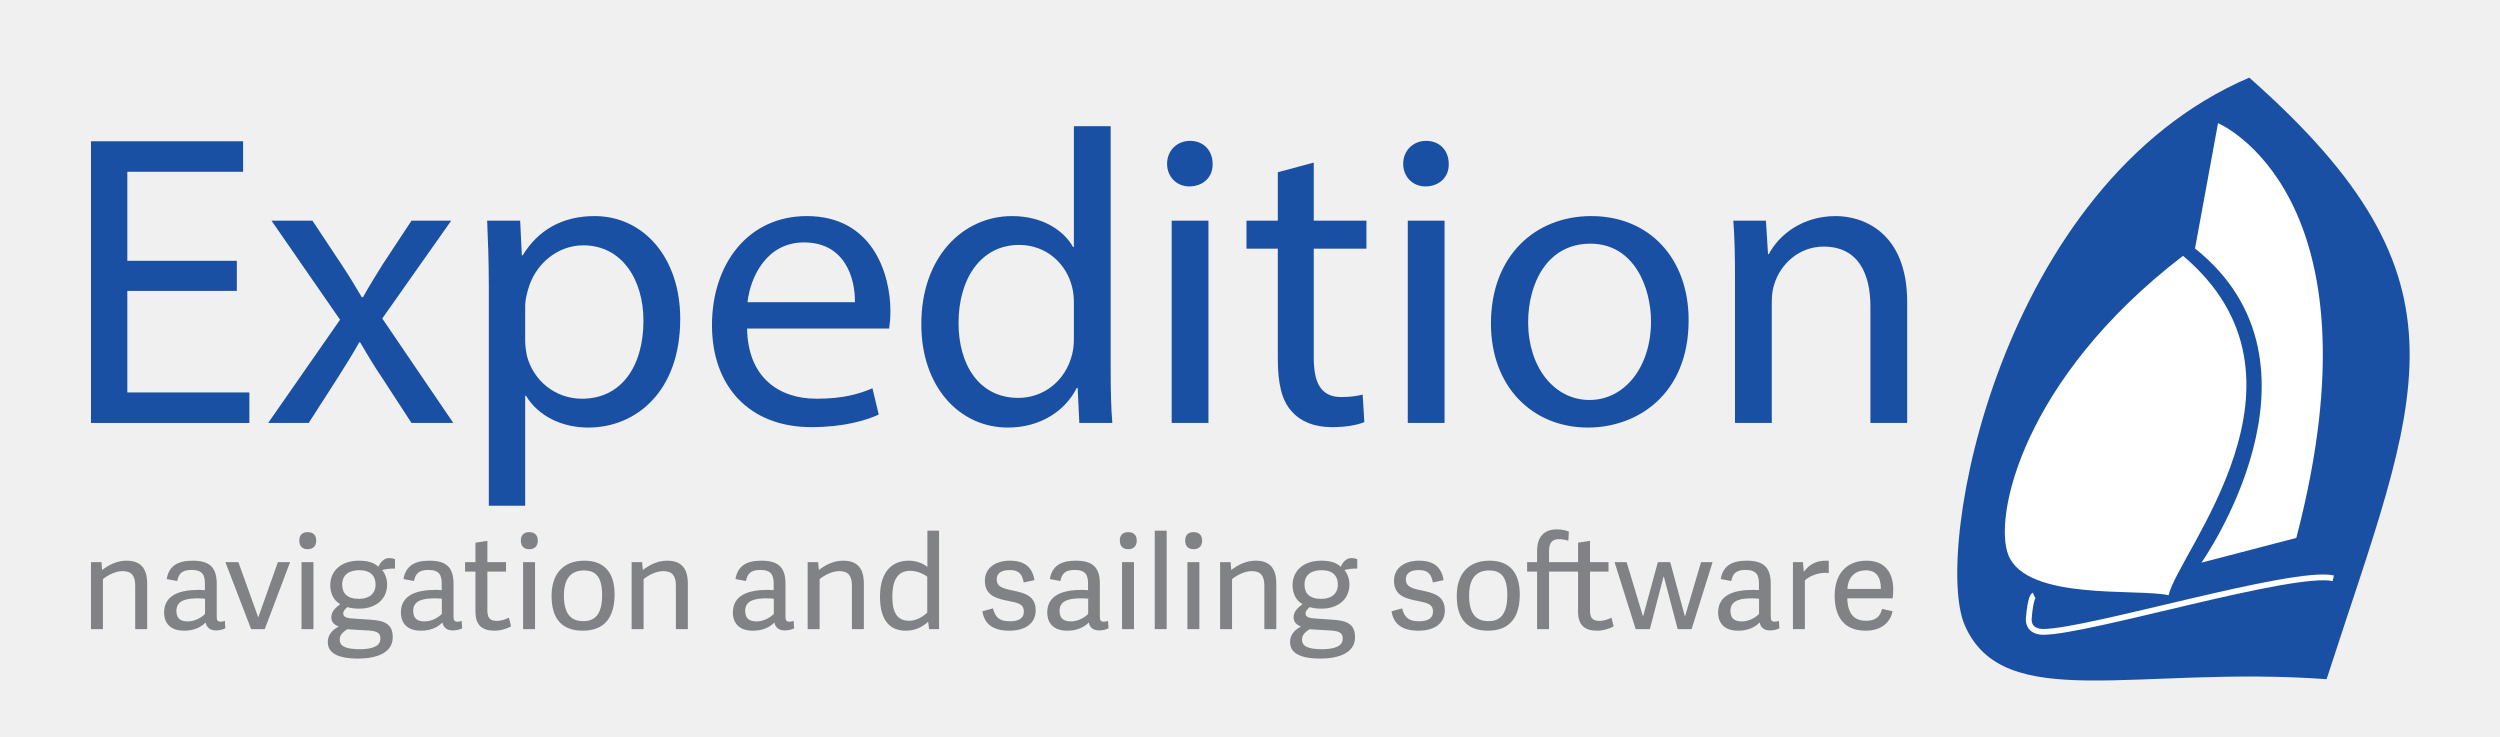
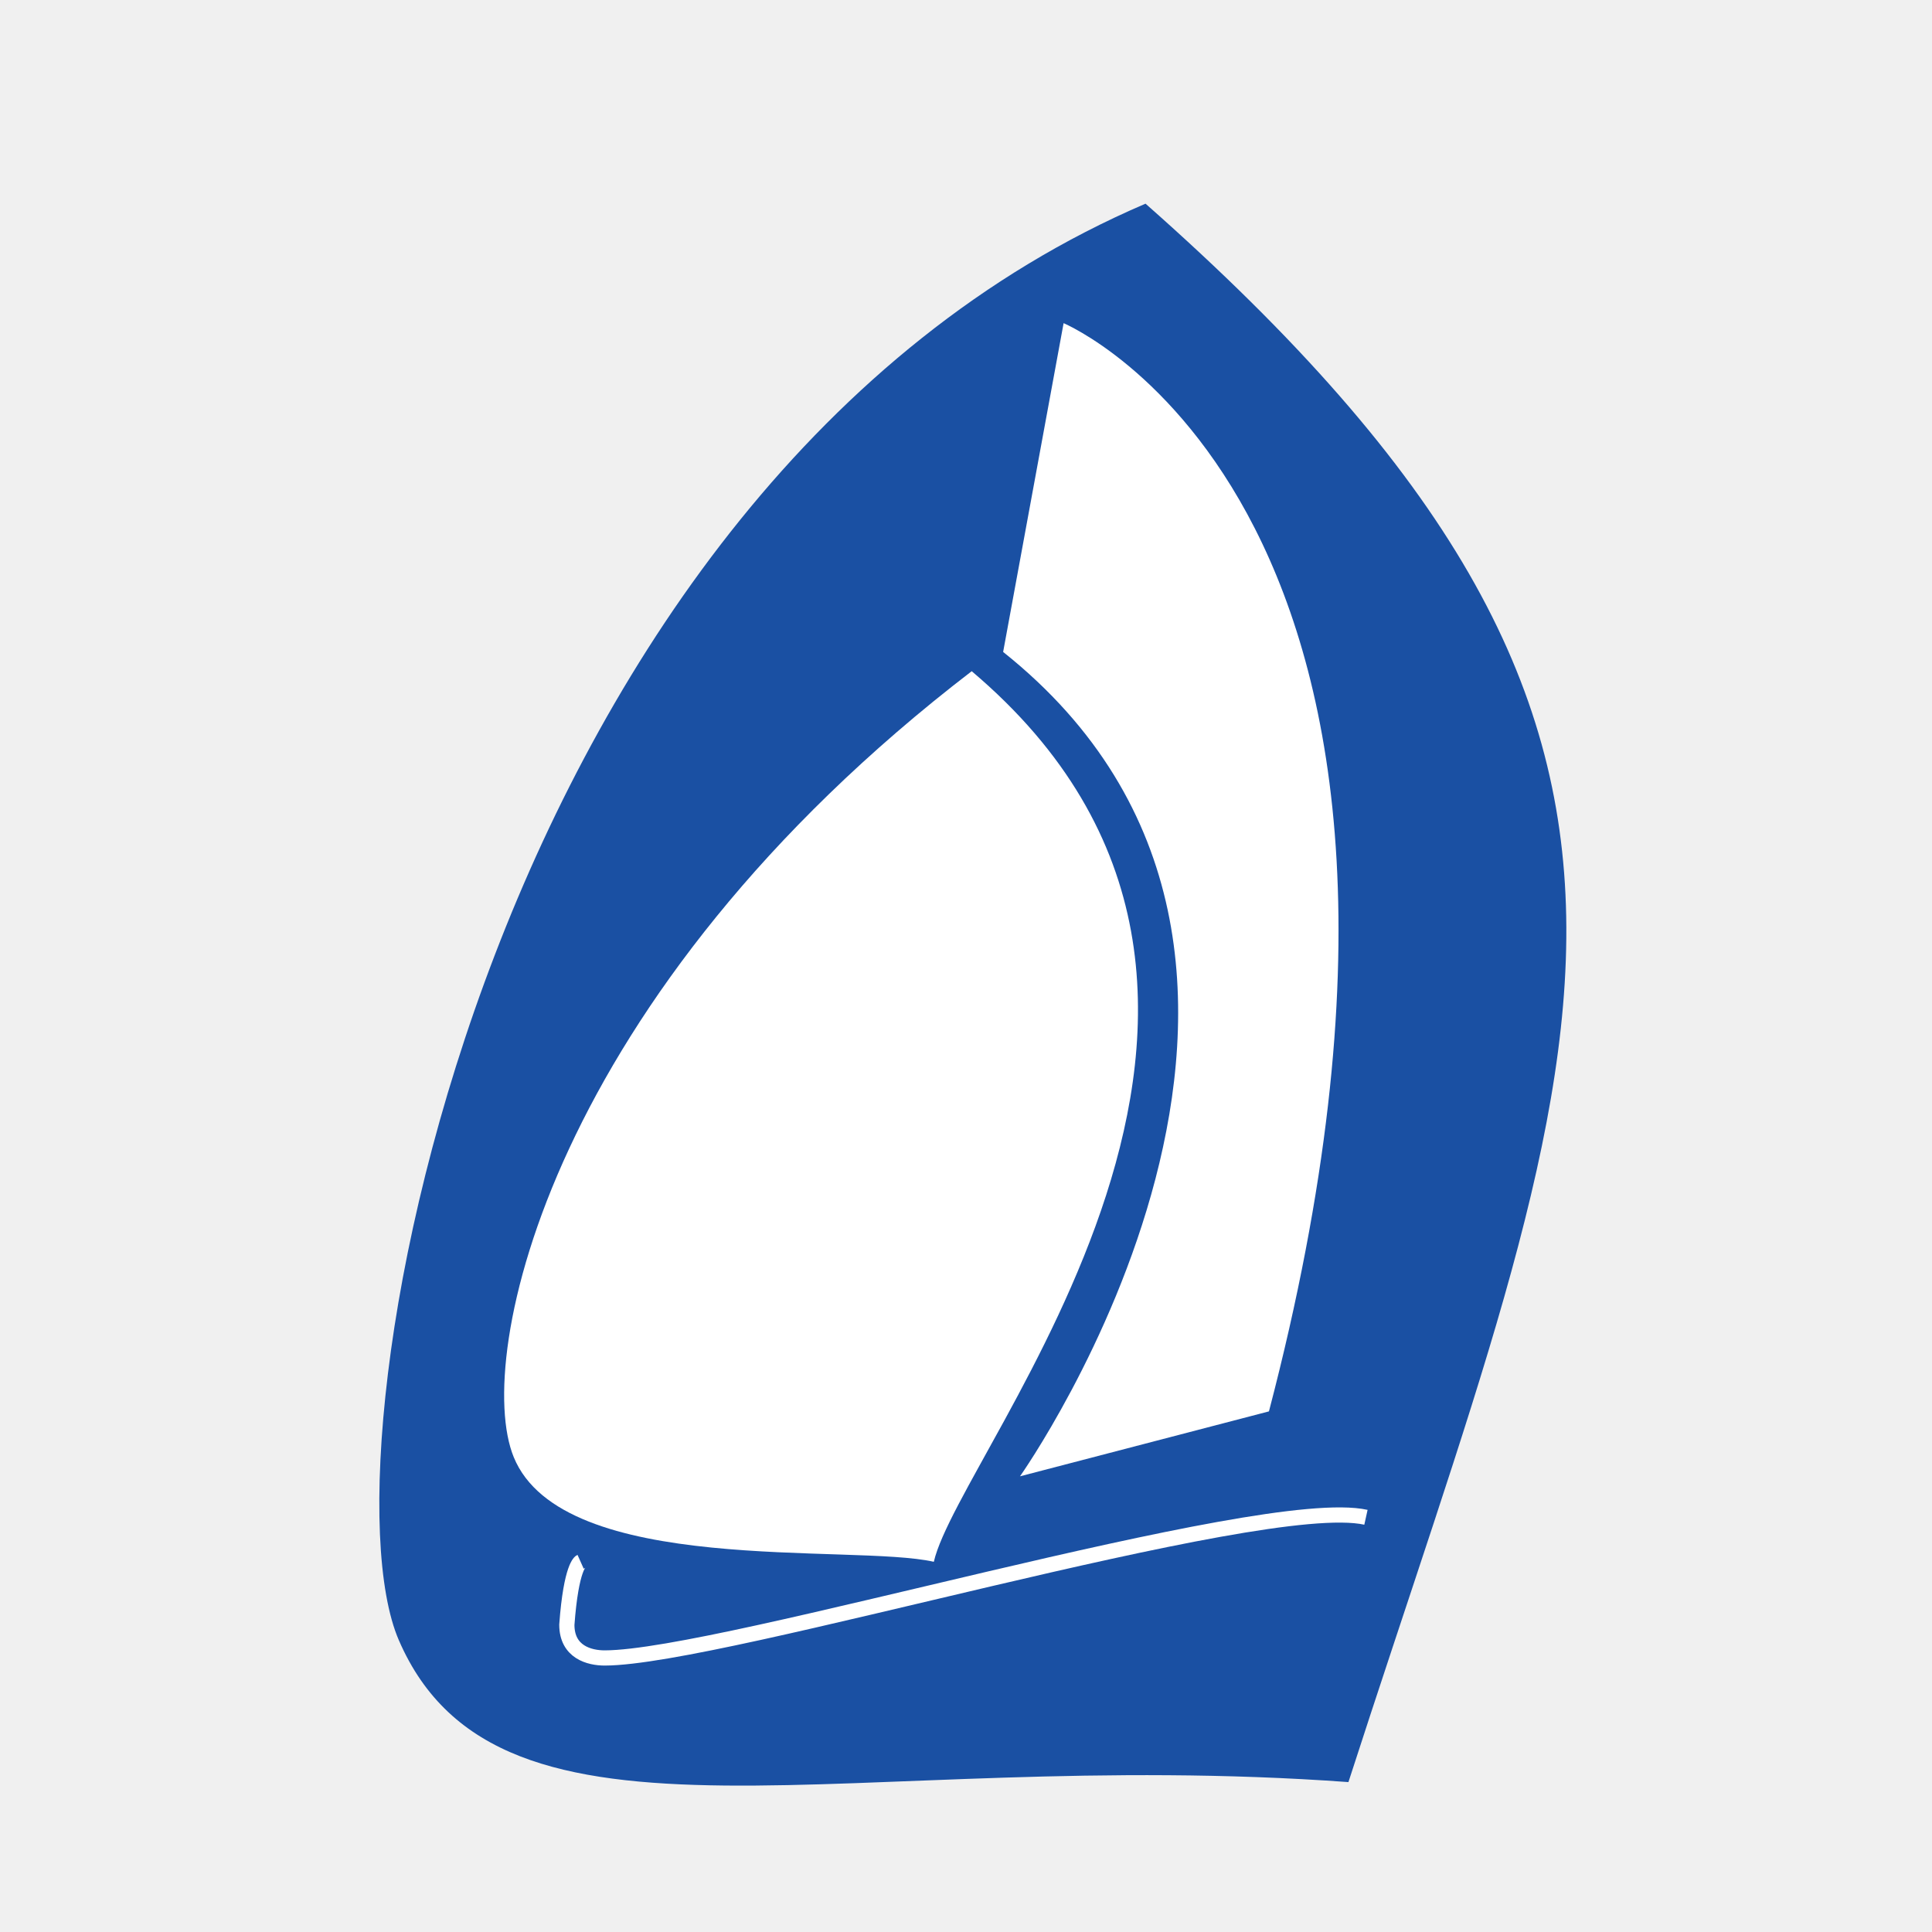
- <svg xmlns="http://www.w3.org/2000/svg" xmlns:xlink="http://www.w3.org/1999/xlink" version="1.1" baseProfile="full" width="1005" height="296">
-   <g transform="translate(-56.29867,-167.3897)">
-     <defs>
-       <rect id="SVG_CLIPPER1_" x="0" y="-0.373" width="1122.52" height="793.707" />
-     </defs>
-     <clipPath id="SVG_CLIPPER2_">
-       <use xlink:href="#SVG_CLIPPER1_" overflow="visible" />
-     </clipPath>
+ <svg xmlns="http://www.w3.org/2000/svg" version="1.1" baseProfile="full" width="296" height="296">
+   <g transform="translate(-785.0,-167.3897)">
    <g clip-path="url(#SVG_CLIPPER2_)">
-       <path fill="#808285" fill-opacity="1" stroke-linejoin="round" d="M 115.457,420.295L 110.653,420.295L 110.653,402.736C 110.653,399.018 109.282,396.972 105.586,396.972C 102.475,396.972 99.097,398.963 97.671,400.22L 97.671,420.295L 92.868,420.295L 92.868,393.358L 97.09,393.358L 97.353,396.554C 99.994,394.458 103.371,392.78 107.119,392.78C 112.923,392.78 115.457,395.924 115.457,402.004L 115.457,420.295 Z " />
-       <path fill="#808285" fill-opacity="1" stroke-linejoin="round" d="M 138.725,408.084C 137.988,407.977 136.984,407.926 135.981,407.926C 132.236,407.926 127.221,408.293 127.221,412.905C 127.221,415.212 128.065,417.201 131.758,417.201C 134.558,417.201 137.248,415.735 138.725,414.164M 143.425,415.212C 143.425,416.68 143.688,417.308 145.058,417.308C 145.536,417.308 146.01,417.201 146.696,416.992L 146.906,419.983C 145.85,420.504 144.48,420.82 143.158,420.82C 140.469,420.82 139.254,419.353 138.992,417.621C 136.88,419.717 134.081,420.924 130.281,420.924C 123.421,420.924 122.258,416.312 122.258,413.693C 122.258,406.511 128.646,404.52 136.298,404.52C 137.144,404.52 137.936,404.572 138.673,404.624L 138.673,402.004C 138.673,398.599 137.725,396.501 133.292,396.501C 129.544,396.501 128.117,397.969 127.536,400.956L 123.314,400.169C 124.158,395.137 127.432,392.78 133.713,392.78C 140.414,392.78 143.425,395.348 143.425,402.056L 143.425,415.212 Z " />
-       <path fill="#808285" fill-opacity="1" stroke-linejoin="round" d="M 157.245,420.295L 146.901,393.358L 152.126,393.358L 160.097,415.524L 160.149,415.524L 168.011,393.358L 172.922,393.358L 162.734,420.295L 157.245,420.295 Z " />
-       <path fill="#808285" fill-opacity="1" stroke-linejoin="round" d="M 182.309,420.295L 177.509,420.295L 177.509,393.357L 182.309,393.357M 179.987,388.168C 177.824,388.168 176.609,386.909 176.609,384.707C 176.609,382.508 177.824,381.301 179.987,381.301C 182.153,381.301 183.42,382.508 183.42,384.707C 183.42,386.909 182.153,388.168 179.987,388.168 Z " />
-       <path fill="#808285" fill-opacity="1" stroke-linejoin="round" d="M 200.728,396.605C 196.928,396.605 193.865,398.231 193.865,402.372C 193.865,405.881 195.82,408.136 200.621,408.136C 204.58,408.136 207.272,406.091 207.272,402.476C 207.272,398.44 204.791,396.605 200.728,396.605 Z M 204.687,420.872L 195.872,420.346C 193.813,421.711 192.865,422.811 192.865,424.595C 192.865,426.845 194.709,428.368 200.832,428.368C 206.428,428.368 209.224,426.952 209.224,424.12C 209.224,422.181 208.38,421.133 204.687,420.872 Z M 208.432,395.244C 209.276,393.303 210.703,391.732 212.709,391.732C 213.553,391.732 214.291,391.889 215.084,392.151L 215.084,395.976C 213.447,395.873 211.284,396.134 209.909,396.553C 211.232,398.073 211.917,400.221 211.917,402.424C 211.917,408.504 207.061,412.066 200.832,412.066C 199.039,412.066 197.351,411.909 195.976,411.439C 195.239,412.118 194.288,412.855 194.288,413.955C 194.288,415.003 194.869,415.789 197.772,415.999L 205.32,416.521C 210.913,416.889 214.187,418.251 214.187,423.547C 214.187,430.148 207.061,432.141 200.253,432.141C 190.12,432.141 188.061,428.681 188.061,425.484C 188.061,422.443 190.224,420.346 192.443,419.299L 192.443,419.247C 190.595,418.514 189.487,417.467 189.487,415.525C 189.487,413.219 191.176,411.7 193.076,410.232C 190.595,408.923 189.065,406.145 189.065,402.685C 189.065,396.763 193.551,392.78 200.569,392.78C 203.895,392.78 206.639,393.461 208.432,395.244 Z " />
-       <path fill="#808285" fill-opacity="1" stroke-linejoin="round" d="M 233.919,408.084C 233.181,407.977 232.177,407.926 231.175,407.926C 227.429,407.926 222.415,408.293 222.415,412.905C 222.415,415.212 223.259,417.201 226.952,417.201C 229.752,417.201 232.441,415.735 233.919,414.164M 238.619,415.212C 238.619,416.68 238.881,417.308 240.252,417.308C 240.729,417.308 241.204,417.201 241.889,416.992L 242.1,419.983C 241.044,420.504 239.673,420.82 238.352,420.82C 235.663,420.82 234.448,419.353 234.185,417.621C 232.073,419.717 229.275,420.924 225.475,420.924C 218.615,420.924 217.452,416.312 217.452,413.693C 217.452,406.511 223.84,404.52 231.492,404.52C 232.337,404.52 233.129,404.572 233.867,404.624L 233.867,402.004C 233.867,398.599 232.919,396.501 228.485,396.501C 224.737,396.501 223.311,397.969 222.729,400.956L 218.508,400.169C 219.352,395.137 222.625,392.78 228.907,392.78C 235.608,392.78 238.619,395.348 238.619,402.056L 238.619,415.212 Z " />
-       <path fill="#808285" fill-opacity="1" stroke-linejoin="round" d="M 261.727,419.143C 260.409,420.034 257.613,420.923 255.079,420.923C 250.013,420.923 247.427,418.618 247.427,413.218L 247.427,397.182L 243.257,397.182L 243.257,393.357L 247.427,393.357L 247.427,385.546L 252.227,384.814L 252.227,393.357L 259.723,393.357L 259.723,397.182L 252.227,397.182L 252.227,412.59C 252.227,415.422 252.861,416.993 256.134,416.993C 257.771,416.993 259.723,416.311 260.883,415.683L 261.727,419.143 Z " />
-       <path fill="#808285" fill-opacity="1" stroke-linejoin="round" d="M 271.384,420.295L 266.58,420.295L 266.58,393.357L 271.384,393.357M 269.061,388.168C 266.897,388.168 265.683,386.909 265.683,384.707C 265.683,382.508 266.897,381.301 269.061,381.301C 271.224,381.301 272.491,382.508 272.491,384.707C 272.491,386.909 271.224,388.168 269.061,388.168 Z " />
-       <path fill="#808285" fill-opacity="1" stroke-linejoin="round" d="M 298.351,406.616C 298.351,399.172 295.711,396.711 291.013,396.711C 286.211,396.711 282.992,399.54 282.992,406.719C 282.992,413.847 285.525,417.099 290.803,417.099C 295.499,417.099 298.351,414.267 298.351,406.616 Z M 278.032,406.93C 278.032,398.231 282.569,392.78 291.225,392.78C 299.828,392.78 303.365,398.282 303.365,406.3C 303.365,415.16 299.669,420.924 290.54,420.924C 281.144,420.924 278.032,414.896 278.032,406.93 Z " />
-       <path fill="#808285" fill-opacity="1" stroke-linejoin="round" d="M 332.808,420.295L 328.004,420.295L 328.004,402.736C 328.004,399.018 326.633,396.972 322.937,396.972C 319.827,396.972 316.448,398.963 315.023,400.22L 315.023,420.295L 310.219,420.295L 310.219,393.358L 314.441,393.358L 314.704,396.554C 317.345,394.458 320.723,392.78 324.471,392.78C 330.275,392.78 332.808,395.924 332.808,402.004L 332.808,420.295 Z " />
-       <path fill="#808285" fill-opacity="1" stroke-linejoin="round" d="M 367.369,408.084C 366.629,407.977 365.628,407.926 364.625,407.926C 360.877,407.926 355.863,408.293 355.863,412.905C 355.863,415.212 356.707,417.201 360.403,417.201C 363.199,417.201 365.892,415.735 367.369,414.164M 372.065,415.212C 372.065,416.68 372.329,417.308 373.703,417.308C 374.177,417.308 374.651,417.201 375.34,416.992L 375.551,419.983C 374.495,420.504 373.121,420.82 371.803,420.82C 369.111,420.82 367.896,419.353 367.632,417.621C 365.521,419.717 362.725,420.924 358.925,420.924C 352.063,420.924 350.903,416.312 350.903,413.693C 350.903,406.511 357.288,404.52 364.94,404.52C 365.784,404.52 366.577,404.572 367.317,404.624L 367.317,402.004C 367.317,398.599 366.365,396.501 361.932,396.501C 358.184,396.501 356.761,397.969 356.18,400.956L 351.959,400.169C 352.803,395.137 356.073,392.78 362.355,392.78C 369.059,392.78 372.065,395.348 372.065,402.056L 372.065,415.212 Z " />
-       <path fill="#808285" fill-opacity="1" stroke-linejoin="round" d="M 403.57,420.295L 398.766,420.295L 398.766,402.736C 398.766,399.018 397.393,396.972 393.7,396.972C 390.585,396.972 387.208,398.963 385.782,400.22L 385.782,420.295L 380.981,420.295L 380.981,393.358L 385.204,393.358L 385.466,396.554C 388.104,394.458 391.482,392.78 395.23,392.78C 401.037,392.78 403.57,395.924 403.57,402.004L 403.57,420.295 Z " />
-       <path fill="#808285" fill-opacity="1" stroke-linejoin="round" d="M 429.054,399.227C 427.787,398.282 425.254,396.866 422.142,396.866C 416.917,396.866 415.017,401.007 415.017,407.246C 415.017,413.797 417.075,416.941 421.825,416.941C 424.621,416.941 427.365,415.315 429.054,413.638M 433.806,420.295L 429.794,420.295L 429.425,417.411L 429.373,417.359C 427.05,419.457 424.306,420.923 420.398,420.923C 414.225,420.923 410.054,417.047 410.054,407.246C 410.054,396.605 415.491,392.78 421.509,392.78C 424.621,392.78 427.209,393.777 429.109,395.295L 429.109,380.723L 433.806,380.723L 433.806,420.295 Z " />
-       <path fill="#808285" fill-opacity="1" stroke-linejoin="round" d="M 472.167,400.588L 467.837,401.534C 467.204,398.44 466.148,396.554 462.192,396.554C 458.233,396.554 456.967,398.282 456.967,400.327C 456.967,403.104 459.181,403.891 462.981,404.678C 467.944,405.726 472.641,406.719 472.641,412.748C 472.641,417.886 468.629,420.924 462.033,420.924C 455.804,420.924 452.059,418.515 451.215,413.115L 455.489,411.96C 456.227,414.844 457.441,417.15 462.244,417.15C 465.515,417.15 467.892,416.154 467.892,413.274C 467.892,410.283 465.675,409.762 461.981,409.026C 457.548,408.135 452.215,407.194 452.215,400.904C 452.215,395.454 456.756,392.78 462.244,392.78C 468.681,392.78 471.323,395.818 472.167,400.588 Z " />
-       <path fill="#808285" fill-opacity="1" stroke-linejoin="round" d="M 493.749,408.084C 493.009,407.977 492.008,407.926 491.005,407.926C 487.257,407.926 482.243,408.293 482.243,412.905C 482.243,415.212 483.087,417.201 486.783,417.201C 489.579,417.201 492.272,415.735 493.749,414.164M 498.445,415.212C 498.445,416.68 498.709,417.308 500.083,417.308C 500.557,417.308 501.031,417.201 501.72,416.992L 501.931,419.983C 500.875,420.504 499.501,420.82 498.183,420.82C 495.491,420.82 494.276,419.353 494.012,417.621C 491.901,419.717 489.105,420.924 485.305,420.924C 478.443,420.924 477.283,416.312 477.283,413.693C 477.283,406.511 483.668,404.52 491.32,404.52C 492.164,404.52 492.957,404.572 493.697,404.624L 493.697,402.004C 493.697,398.599 492.745,396.501 488.312,396.501C 484.564,396.501 483.141,397.969 482.56,400.956L 478.339,400.169C 479.183,395.137 482.453,392.78 488.735,392.78C 495.439,392.78 498.445,395.348 498.445,402.056L 498.445,415.212 Z " />
-       <path fill="#808285" fill-opacity="1" stroke-linejoin="round" d="M 512.161,420.295L 507.361,420.295L 507.361,393.357L 512.161,393.357M 509.84,388.168C 507.676,388.168 506.461,386.909 506.461,384.707C 506.461,382.508 507.676,381.301 509.84,381.301C 512.005,381.301 513.272,382.508 513.272,384.707C 513.272,386.909 512.005,388.168 509.84,388.168 Z " />
-       <rect x="520.499" y="380.724" fill="#808285" fill-opacity="1" stroke-linejoin="round" width="4.804" height="39.571" />
-       <path fill="#808285" fill-opacity="1" stroke-linejoin="round" d="M 538.441,420.295L 533.641,420.295L 533.641,393.357L 538.441,393.357M 536.119,388.168C 533.956,388.168 532.741,386.909 532.741,384.707C 532.741,382.508 533.956,381.301 536.119,381.301C 538.285,381.301 539.552,382.508 539.552,384.707C 539.552,386.909 538.285,388.168 536.119,388.168 Z " />
-       <path fill="#808285" fill-opacity="1" stroke-linejoin="round" d="M 569.367,420.295L 564.563,420.295L 564.563,402.736C 564.563,399.018 563.193,396.972 559.497,396.972C 556.386,396.972 553.007,398.963 551.582,400.22L 551.582,420.295L 546.778,420.295L 546.778,393.358L 551.001,393.358L 551.263,396.554C 553.905,394.458 557.282,392.78 561.03,392.78C 566.834,392.78 569.367,395.924 569.367,402.004L 569.367,420.295 Z " />
-       <path fill="#808285" fill-opacity="1" stroke-linejoin="round" d="M 587.569,396.605C 583.769,396.605 580.709,398.231 580.709,402.372C 580.709,405.881 582.661,408.136 587.465,408.136C 591.423,408.136 594.113,406.091 594.113,402.476C 594.113,398.44 591.635,396.605 587.569,396.605 Z M 591.527,420.872L 582.713,420.346C 580.657,421.711 579.706,422.811 579.706,424.595C 579.706,426.845 581.554,428.368 587.675,428.368C 593.269,428.368 596.069,426.952 596.069,424.12C 596.069,422.181 595.223,421.133 591.527,420.872 Z M 595.275,395.244C 596.121,393.303 597.546,391.732 599.55,391.732C 600.394,391.732 601.135,391.889 601.925,392.151L 601.925,395.976C 600.29,395.873 598.125,396.134 596.754,396.553C 598.073,398.073 598.758,400.221 598.758,402.424C 598.758,408.504 593.902,412.066 587.675,412.066C 585.879,412.066 584.191,411.909 582.821,411.439C 582.079,412.118 581.131,412.855 581.131,413.955C 581.131,415.003 581.713,415.789 584.613,415.999L 592.161,416.521C 597.757,416.889 601.027,418.251 601.027,423.547C 601.027,430.148 593.902,432.141 587.094,432.141C 576.961,432.141 574.902,428.681 574.902,425.484C 574.902,422.443 577.069,420.346 579.283,419.299L 579.283,419.247C 577.435,418.514 576.327,417.467 576.327,415.525C 576.327,413.219 578.017,411.7 579.917,410.232C 577.435,408.923 575.906,406.145 575.906,402.685C 575.906,396.763 580.391,392.78 587.413,392.78C 590.735,392.78 593.479,393.461 595.275,395.244 Z " />
-       <path fill="#808285" fill-opacity="1" stroke-linejoin="round" d="M 636.645,400.588L 632.316,401.534C 631.682,398.44 630.626,396.554 626.67,396.554C 622.712,396.554 621.445,398.282 621.445,400.327C 621.445,403.104 623.66,403.891 627.46,404.678C 632.422,405.726 637.12,406.719 637.12,412.748C 637.12,417.886 633.108,420.924 626.512,420.924C 620.282,420.924 616.537,418.515 615.693,413.115L 619.968,411.96C 620.705,414.844 621.92,417.15 626.722,417.15C 629.993,417.15 632.37,416.154 632.37,413.274C 632.37,410.283 630.153,409.762 626.46,409.026C 622.026,408.135 616.693,407.194 616.693,400.904C 616.693,395.454 621.234,392.78 626.722,392.78C 633.16,392.78 635.801,395.818 636.645,400.588 Z " />
-       <path fill="#808285" fill-opacity="1" stroke-linejoin="round" d="M 662.235,406.616C 662.235,399.172 659.598,396.711 654.902,396.711C 650.098,396.711 646.879,399.54 646.879,406.719C 646.879,413.847 649.413,417.099 654.69,417.099C 659.387,417.099 662.235,414.267 662.235,406.616 Z M 641.917,406.93C 641.917,398.231 646.457,392.78 655.113,392.78C 663.713,392.78 667.25,398.282 667.25,406.3C 667.25,415.16 663.557,420.924 654.425,420.924C 645.031,420.924 641.917,414.896 641.917,406.93 Z " />
-       <path fill="#808285" fill-opacity="1" stroke-linejoin="round" d="M 704.981,419.143C 703.662,420.034 700.866,420.923 698.333,420.923C 693.21,420.923 690.677,418.618 690.677,413.218L 690.677,397.182L 679.014,397.182L 679.014,420.295L 674.21,420.295L 674.21,397.182L 670.2,397.182L 670.2,393.357L 674.21,393.357L 674.21,389.006C 674.21,383.085 677.062,380.201 682.129,380.201C 684.24,380.201 686.088,380.673 686.985,381.091L 686.773,384.762C 685.666,384.394 684.24,384.133 683.025,384.133C 680.652,384.133 679.014,385.181 679.014,388.797L 679.014,393.357L 690.677,393.357L 690.677,385.546L 695.481,384.814L 695.481,393.357L 702.922,393.357L 702.922,397.182L 695.481,397.182L 695.481,412.59C 695.481,415.422 696.114,416.993 699.388,416.993C 701.022,416.993 702.977,416.311 704.085,415.683L 704.981,419.143 Z " />
-       <path fill="#808285" fill-opacity="1" stroke-linejoin="round" d="M 713.842,420.295L 705.342,393.358L 710.198,393.358L 716.798,415.263L 722.76,393.358L 727.72,393.358L 733.631,415.16L 733.686,415.16L 740.123,393.358L 744.768,393.358L 736.324,420.295L 730.731,420.295L 725.135,399.07L 725.083,399.07L 719.542,420.295L 713.842,420.295 Z " />
-       <path fill="#808285" fill-opacity="1" stroke-linejoin="round" d="M 763.444,408.084C 762.704,407.977 761.703,407.926 760.7,407.926C 756.952,407.926 751.937,408.293 751.937,412.905C 751.937,415.212 752.781,417.201 756.477,417.201C 759.273,417.201 761.967,415.735 763.444,414.164M 768.14,415.212C 768.14,416.68 768.404,417.308 769.777,417.308C 770.252,417.308 770.725,417.201 771.415,416.992L 771.625,419.983C 770.569,420.504 769.196,420.82 767.877,420.82C 765.185,420.82 763.971,419.353 763.707,417.621C 761.596,419.717 758.8,420.924 755,420.924C 748.137,420.924 746.977,416.312 746.977,413.693C 746.977,406.511 753.363,404.52 761.015,404.52C 761.859,404.52 762.652,404.572 763.392,404.624L 763.392,402.004C 763.392,398.599 762.44,396.501 758.007,396.501C 754.259,396.501 752.836,397.969 752.255,400.956L 748.033,400.169C 748.877,395.137 752.148,392.78 758.429,392.78C 765.133,392.78 768.14,395.348 768.14,402.056L 768.14,415.212 Z " />
-       <path fill="#808285" fill-opacity="1" stroke-linejoin="round" d="M 791.464,397.76C 788.086,397.286 784.075,398.65 781.86,400.694L 781.86,420.294L 777.056,420.294L 777.056,393.357L 781.068,393.357L 781.437,397.234C 783.812,394.038 786.664,392.78 790.464,392.78C 790.779,392.78 791.149,392.832 791.464,392.832L 791.464,397.76 Z " />
-       <path fill="#808285" fill-opacity="1" stroke-linejoin="round" d="M 812.416,404.152C 812.416,399.331 810.568,396.656 806.293,396.656C 802.705,396.656 799.22,398.808 798.957,404.152M 793.839,406.878C 793.839,397.024 799.643,392.78 806.609,392.78C 814.209,392.78 817.376,397.76 817.376,404.414C 817.376,405.462 817.324,406.668 817.164,407.926L 798.905,407.926C 799.116,414.792 802.176,416.94 806.505,416.94C 810.357,416.94 812.149,415.212 812.891,412.171L 817.112,413.115C 816.005,418.356 811.783,420.924 806.345,420.924C 796.739,420.924 793.839,414.267 793.839,406.878 Z " />
      <path fill="#1A50A3" fill-opacity="1" stroke-linejoin="round" d="M 991.592,440.422C 915.191,434.881 861.659,454.615 846.105,418.683C 833.255,388.997 860.092,241.619 960.505,198.594C 1054.13,281.222 1028.39,326.57 991.592,440.422 Z " />
      <path fill="#FFFFFF" fill-opacity="1" stroke-linejoin="round" d="M 928.071,406.67C 915.575,403.852 871.243,409.021 863.71,390.638C 857.486,375.452 869.218,319.841 933.873,270.224C 992.55,319.841 932.05,389.217 928.071,406.67 Z " />
      <path fill="#FFFFFF" fill-opacity="1" stroke-linejoin="round" d="M 947.954,216.902L 938.69,267.273C 997.476,314.135 941.273,393.575 941.273,393.575L 979.414,383.626C 1015.63,245.255 947.954,216.902 947.954,216.902 Z " />
      <path fill="none" stroke-width="2.328" stroke-linejoin="round" stroke="#FFFFFF" stroke-opacity="1" d="M 994.276,399.852C 978.1,396.268 895.762,421.368 877.664,421.405C 875.321,421.409 871.846,420.523 871.846,416.312C 872.505,407.32 873.956,406.671 873.956,406.671" />
-       <path fill="#1A50A3" fill-opacity="1" stroke-width="2.328" stroke-linejoin="round" d="M 151.503,284.329L 107.485,284.329L 107.485,325.155L 156.543,325.155L 156.543,337.419L 92.867,337.419L 92.867,224.182L 154.023,224.182L 154.023,236.446L 107.485,236.446L 107.485,272.233L 151.503,272.233L 151.503,284.329 Z " />
-       <path fill="#1A50A3" fill-opacity="1" stroke-width="2.328" stroke-linejoin="round" d="M 181.906,256.103L 193.498,273.575C 196.523,278.113 199.043,282.313 201.731,286.849L 202.235,286.849C 204.923,281.977 207.611,277.776 210.299,273.409L 221.725,256.103L 237.685,256.103L 209.963,295.417L 238.525,337.419L 221.725,337.419L 209.795,319.106C 206.603,314.402 203.915,309.866 201.059,304.994L 200.723,304.994C 198.035,309.866 195.179,314.234 192.155,319.106L 180.394,337.419L 164.098,337.419L 192.994,295.922L 165.441,256.103L 181.906,256.103 Z " />
-       <path fill="#1A50A3" fill-opacity="1" stroke-width="2.328" stroke-linejoin="round" d="M 267.419,304.322C 267.419,306.506 267.755,308.522 268.091,310.37C 270.779,320.619 279.684,327.675 290.268,327.675C 305.892,327.675 314.965,314.906 314.965,296.258C 314.965,279.961 306.397,266.015 290.772,266.015C 280.692,266.015 271.283,273.239 268.427,284.329C 267.923,286.177 267.419,288.361 267.419,290.377M 252.803,282.649C 252.803,272.233 252.465,263.831 252.129,256.103L 265.403,256.103L 266.075,270.047L 266.411,270.047C 272.459,260.135 282.035,254.255 295.308,254.255C 314.965,254.255 329.751,270.887 329.751,295.585C 329.751,324.819 311.941,339.267 292.788,339.267C 282.035,339.267 272.627,334.563 267.755,326.499L 267.419,326.499L 267.419,370.685L 252.803,370.685L 252.803,282.649 Z " />
-       <path fill="#1A50A3" fill-opacity="1" stroke-width="2.328" stroke-linejoin="round" d="M 399.97,288.865C 400.138,279.456 396.106,264.84 379.473,264.84C 364.521,264.84 357.967,278.616 356.791,288.865M 356.623,299.449C 356.959,319.442 369.727,327.674 384.513,327.674C 395.098,327.674 401.482,325.828 407.026,323.476L 409.546,334.06C 404.338,336.412 395.434,339.1 382.497,339.1C 357.463,339.1 342.51,322.634 342.51,298.105C 342.51,273.576 356.959,254.254 380.649,254.254C 407.194,254.254 414.25,277.609 414.25,292.561C 414.25,295.585 413.914,297.937 413.747,299.449L 356.623,299.449 Z " />
-       <path fill="#1A50A3" fill-opacity="1" stroke-width="2.328" stroke-linejoin="round" d="M 488.001,289.201C 488.001,287.353 487.833,284.833 487.329,282.985C 485.145,273.576 477.081,265.848 465.991,265.848C 450.702,265.848 441.63,279.288 441.63,297.265C 441.63,313.73 449.695,327.34 465.655,327.34C 475.569,327.34 484.641,320.786 487.329,309.698C 487.833,307.682 488.001,305.666 488.001,303.313M 502.786,218.133L 502.786,316.418C 502.786,323.644 502.954,331.876 503.458,337.42L 490.185,337.42L 489.513,323.308L 489.177,323.308C 484.641,332.38 474.727,339.268 461.455,339.268C 441.798,339.268 426.677,322.634 426.677,297.937C 426.509,270.888 443.31,254.256 463.135,254.256C 475.569,254.256 483.969,260.136 487.665,266.688L 488.001,266.688L 488.001,218.133L 502.786,218.133 Z " />
-       <path fill="#1A50A3" fill-opacity="1" stroke-width="2.328" stroke-linejoin="round" d="M 527.309,256.103L 542.093,256.103L 542.093,337.419L 527.309,337.419M 543.773,233.253C 543.941,238.293 540.245,242.327 534.365,242.327C 529.157,242.327 525.461,238.293 525.461,233.253C 525.461,228.045 529.325,224.013 534.701,224.013C 540.245,224.013 543.773,228.045 543.773,233.253 Z " />
-       <path fill="#1A50A3" fill-opacity="1" stroke-width="2.328" stroke-linejoin="round" d="M 584.429,232.75L 584.429,256.103L 605.598,256.103L 605.598,267.36L 584.429,267.36L 584.429,311.21C 584.429,321.291 587.285,327.003 595.517,327.003C 599.382,327.003 602.237,326.499 604.085,325.995L 604.758,337.083C 601.901,338.259 597.365,339.1 591.653,339.1C 584.765,339.1 579.221,336.916 575.692,332.883C 571.492,328.515 569.98,321.291 569.98,311.714L 569.98,267.36L 557.38,267.36L 557.38,256.103L 569.98,256.103L 569.98,236.614L 584.429,232.75 Z " />
-       <path fill="#1A50A3" fill-opacity="1" stroke-width="2.328" stroke-linejoin="round" d="M 622.225,256.103L 637.011,256.103L 637.011,337.419L 622.225,337.419M 638.691,233.253C 638.859,238.293 635.163,242.327 629.283,242.327C 624.075,242.327 620.379,238.293 620.379,233.253C 620.379,228.045 624.243,224.013 629.619,224.013C 635.163,224.013 638.691,228.045 638.691,233.253 Z " />
-       <path fill="#1A50A3" fill-opacity="1" stroke-width="2.328" stroke-linejoin="round" d="M 670.61,296.929C 670.61,314.739 680.859,328.179 695.307,328.179C 709.419,328.179 720.005,314.907 720.005,296.593C 720.005,282.817 713.117,265.344 695.643,265.344C 678.17,265.344 670.61,281.472 670.61,296.929 Z M 735.126,296.089C 735.126,326.163 714.293,339.268 694.635,339.268C 672.626,339.268 655.657,323.139 655.657,297.433C 655.657,270.216 673.467,254.255 695.979,254.255C 719.333,254.255 735.126,271.224 735.126,296.089 Z " />
-       <path fill="#1A50A3" fill-opacity="1" stroke-width="2.328" stroke-linejoin="round" d="M 753.769,278.112C 753.769,269.712 753.601,262.823 753.097,256.103L 766.202,256.103L 767.042,269.544L 767.378,269.544C 771.41,261.815 780.818,254.255 794.259,254.255C 805.517,254.255 822.989,260.975 822.989,288.864L 822.989,337.419L 808.203,337.419L 808.203,290.546C 808.203,277.44 803.331,266.52 789.387,266.52C 779.642,266.52 772.082,273.408 769.562,281.64C 768.89,283.488 768.554,286.008 768.554,288.528L 768.554,337.419L 753.769,337.419L 753.769,278.112 Z " />
    </g>
  </g>
</svg>
